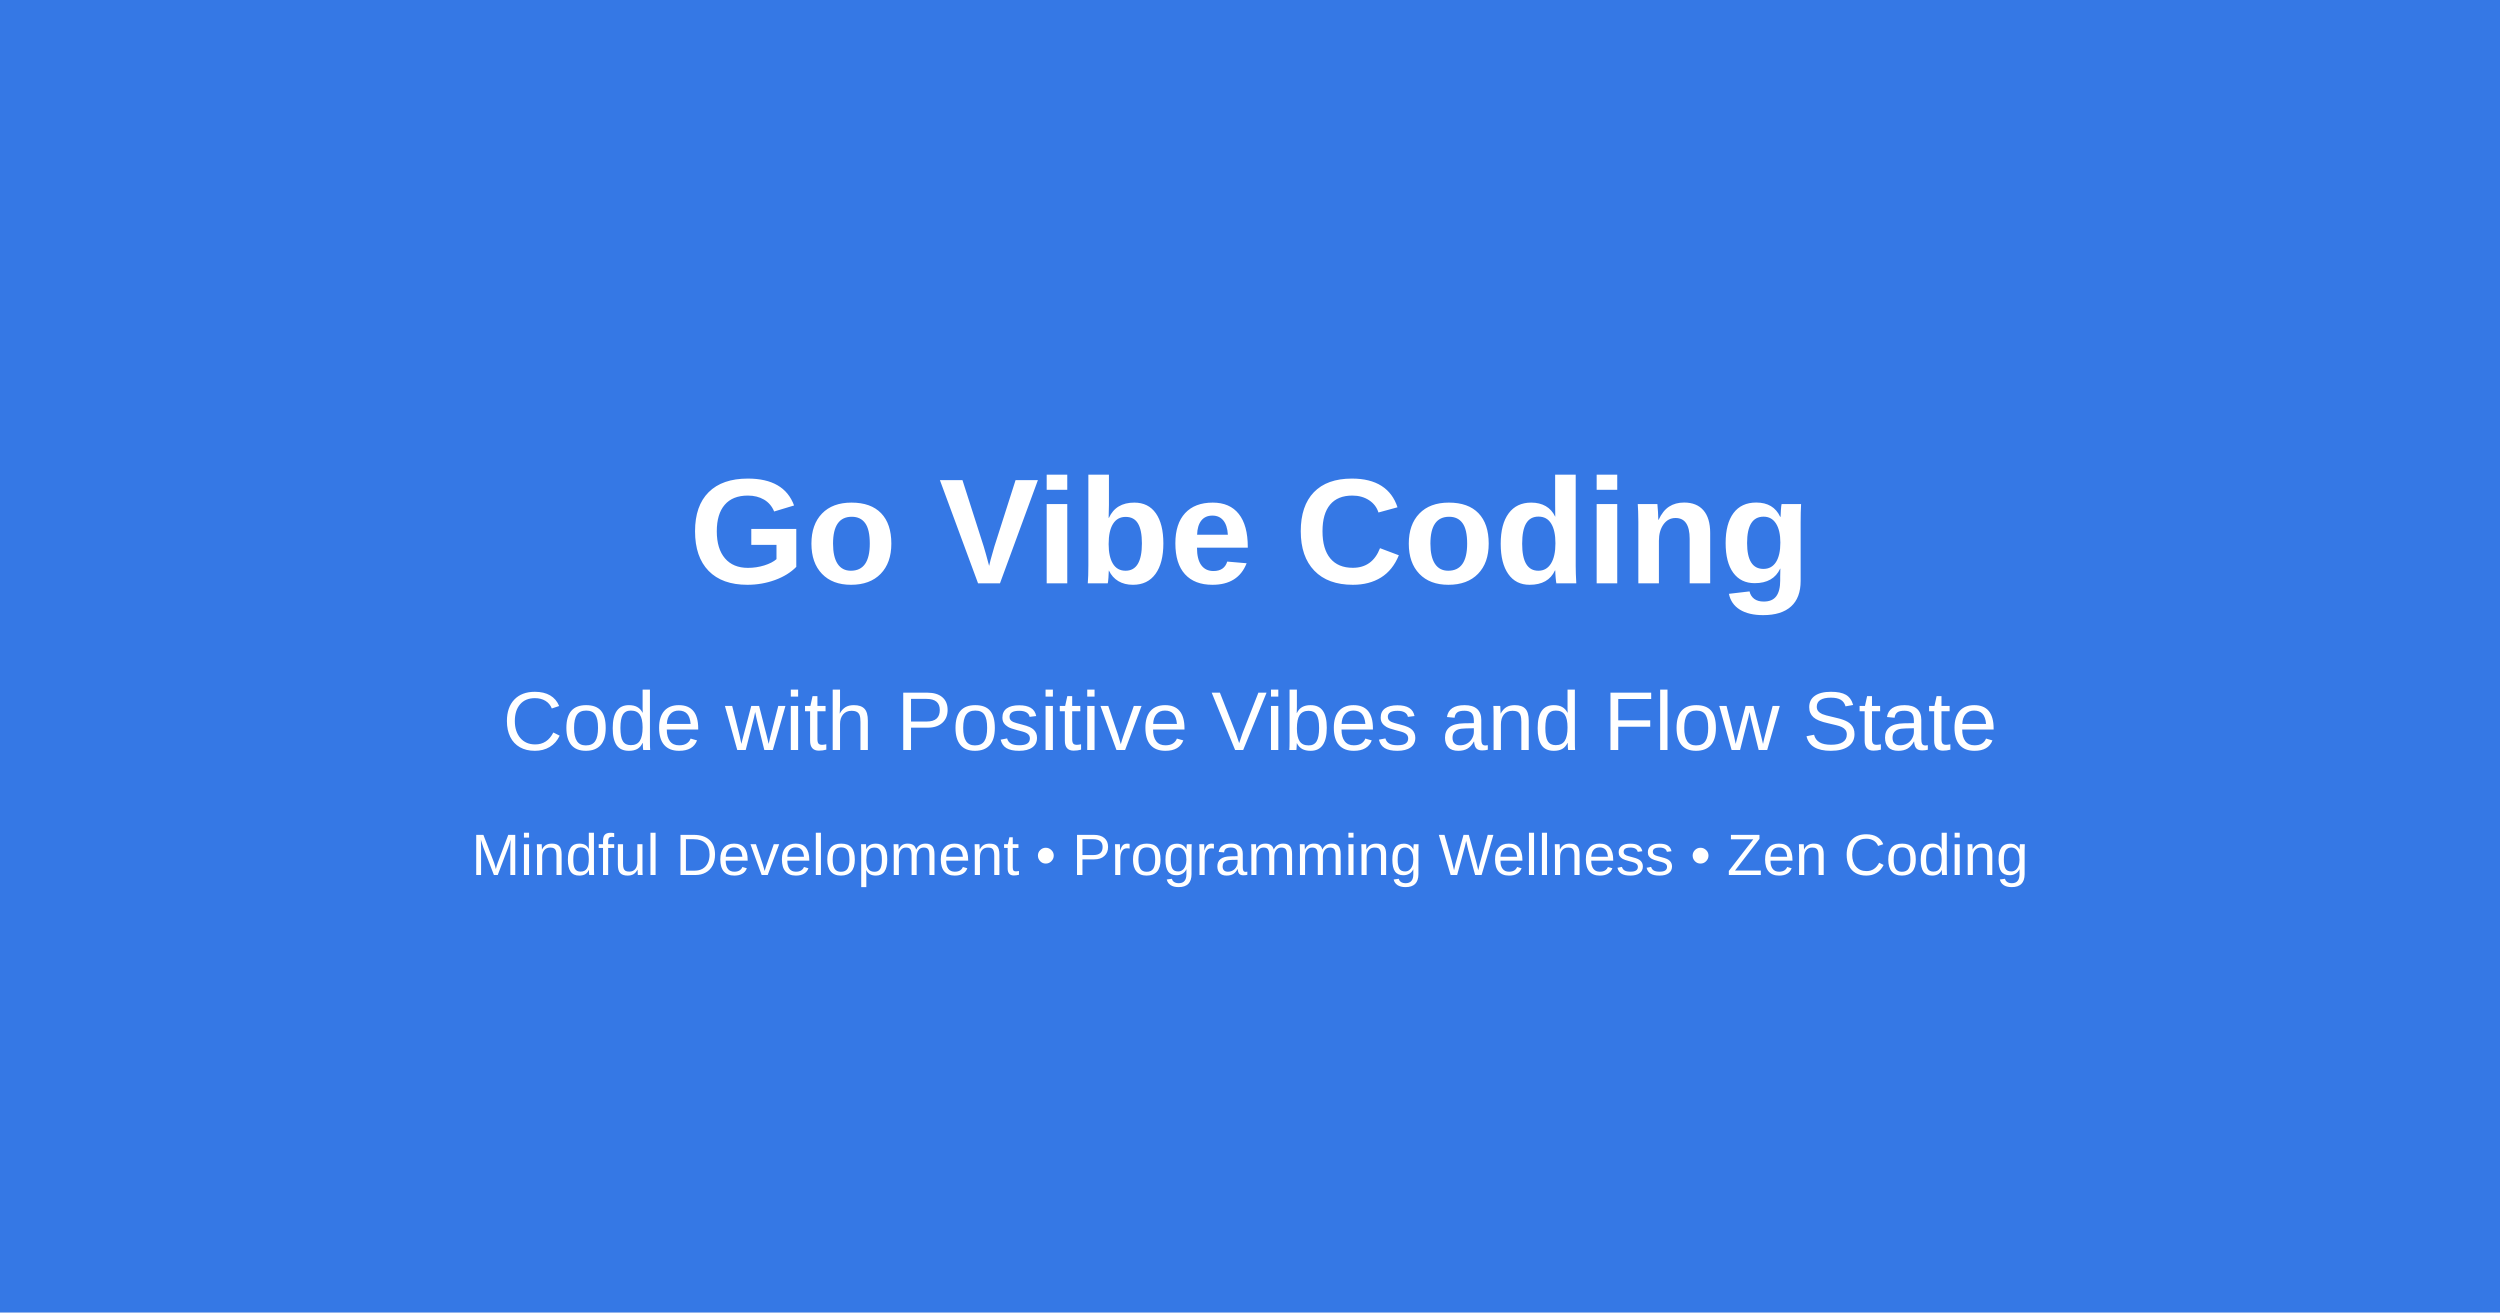
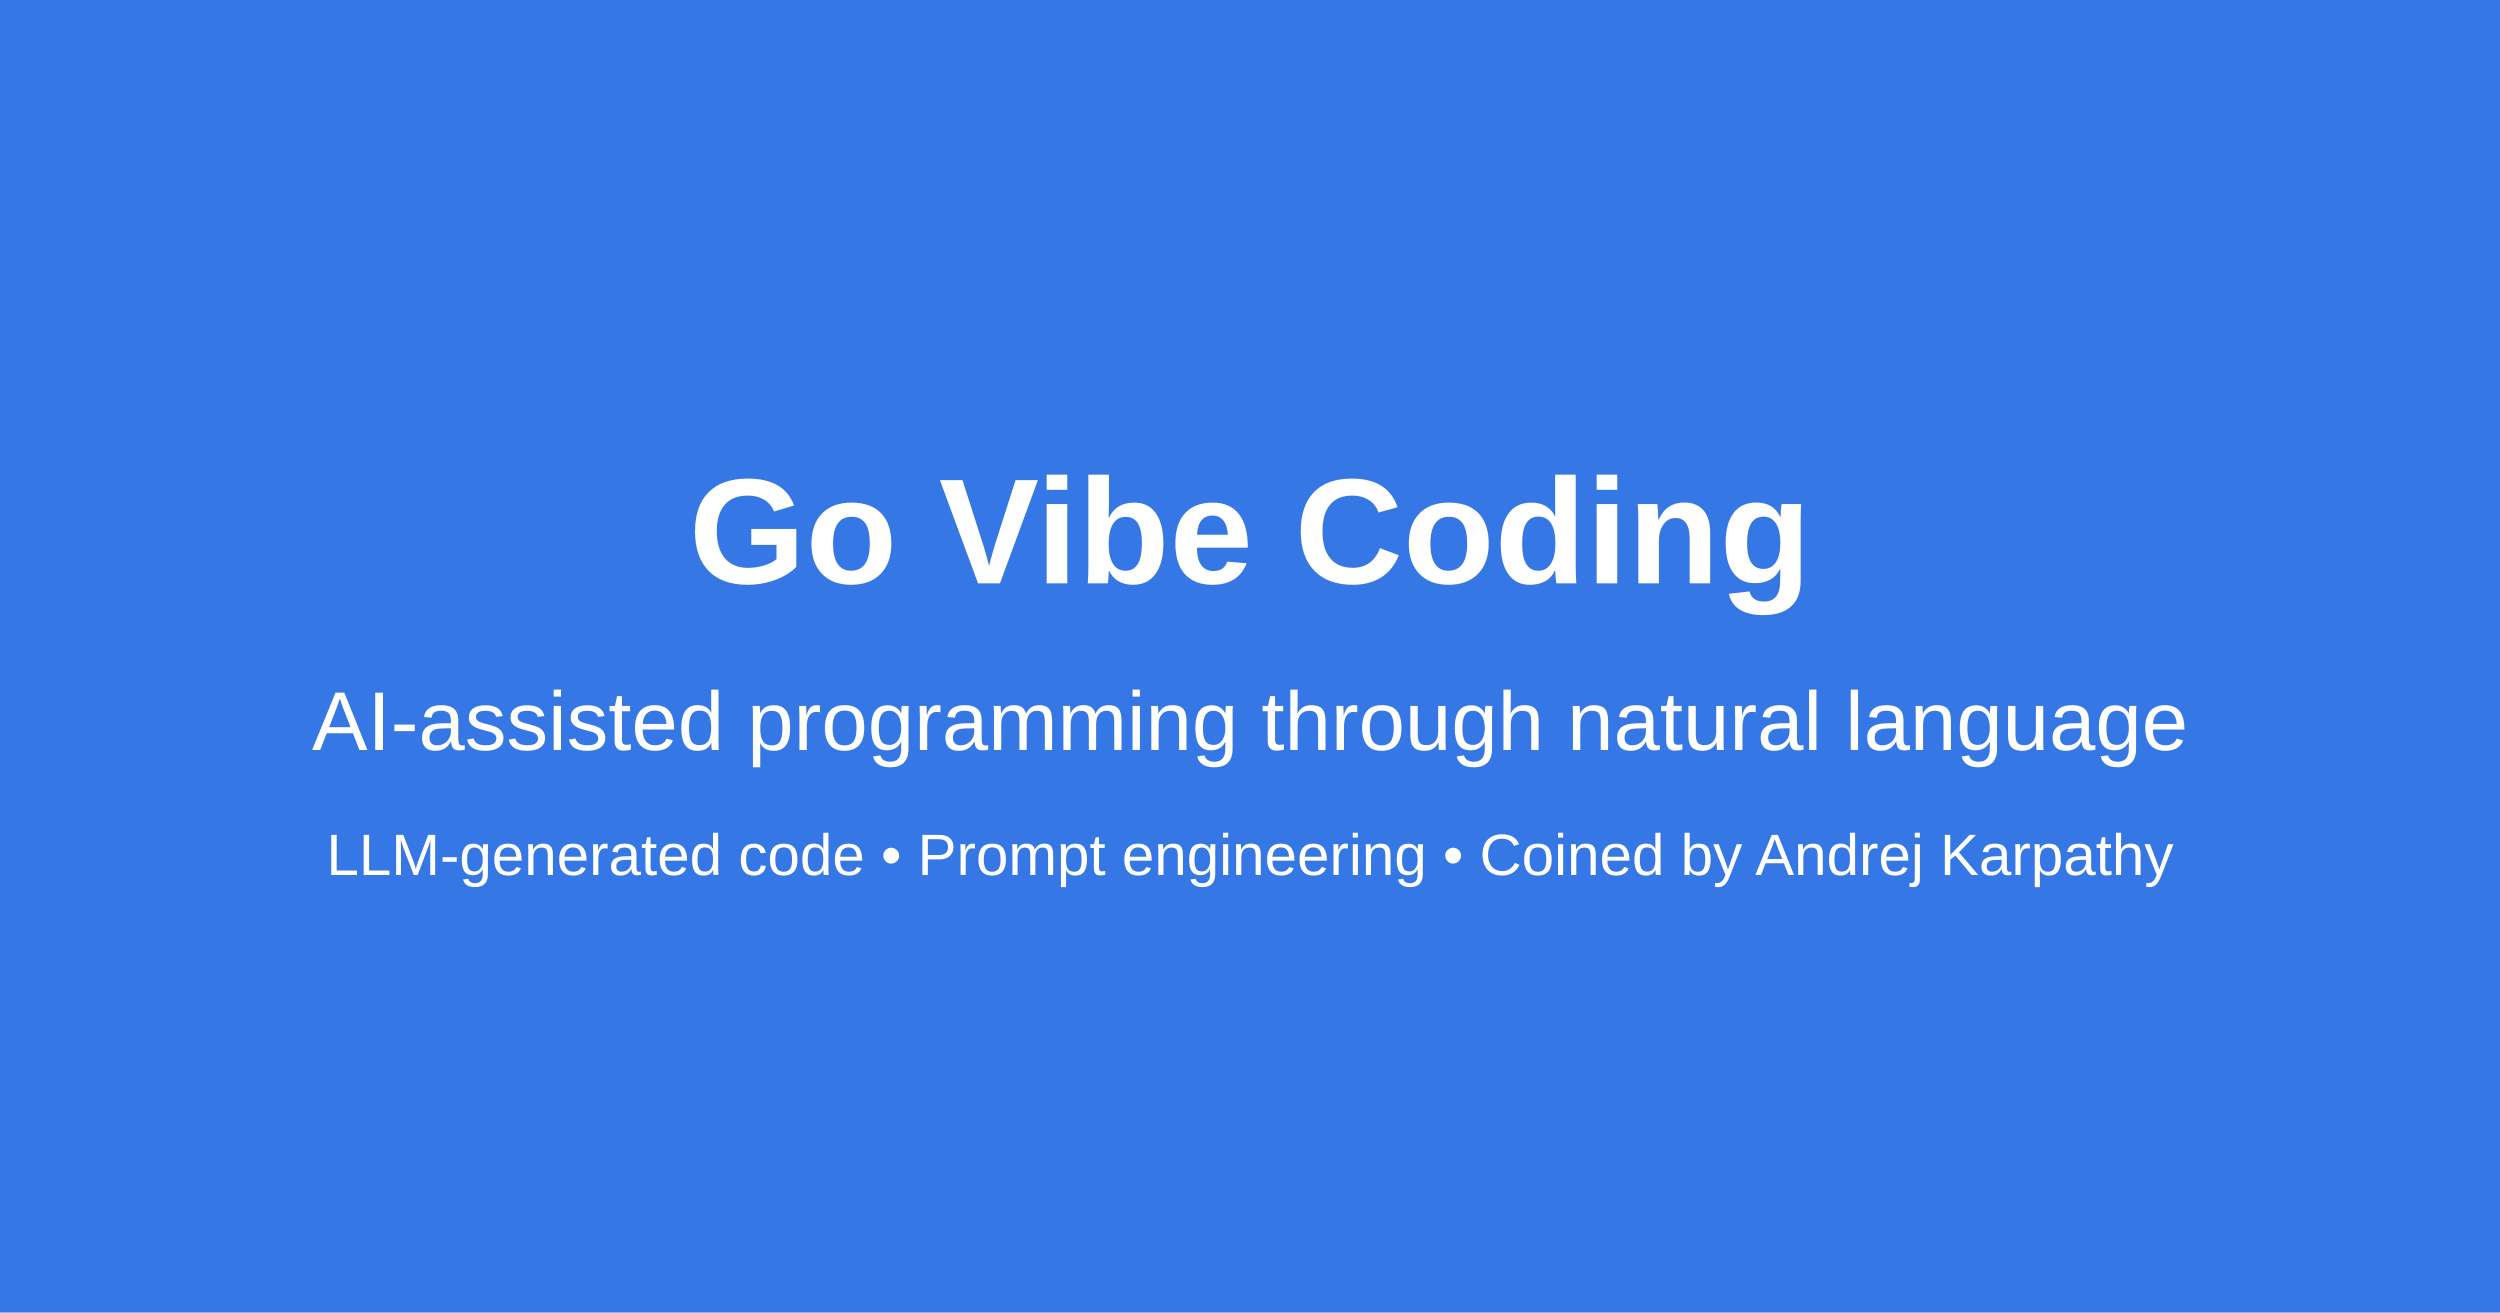
<svg xmlns="http://www.w3.org/2000/svg" width="1200" height="630" viewBox="0 0 1200 630">
  <rect width="1200" height="630" fill="#3578e5" />
  <text x="600" y="280" font-family="Arial, sans-serif" font-size="72" font-weight="bold" text-anchor="middle" fill="#ffffff">
    Go Vibe Coding
  </text>
  <text x="600" y="360" font-family="Arial, sans-serif" font-size="40" text-anchor="middle" fill="#ffffff">
-     Code with Positive Vibes and Flow State
+     AI-assisted programming through natural language
  </text>
  <text x="600" y="420" font-family="Arial, sans-serif" font-size="28" text-anchor="middle" fill="#ffffff">
-     Mindful Development • Programming Wellness • Zen Coding
+     LLM-generated code • Prompt engineering • Coined by Andrej Karpathy
  </text>
</svg>
